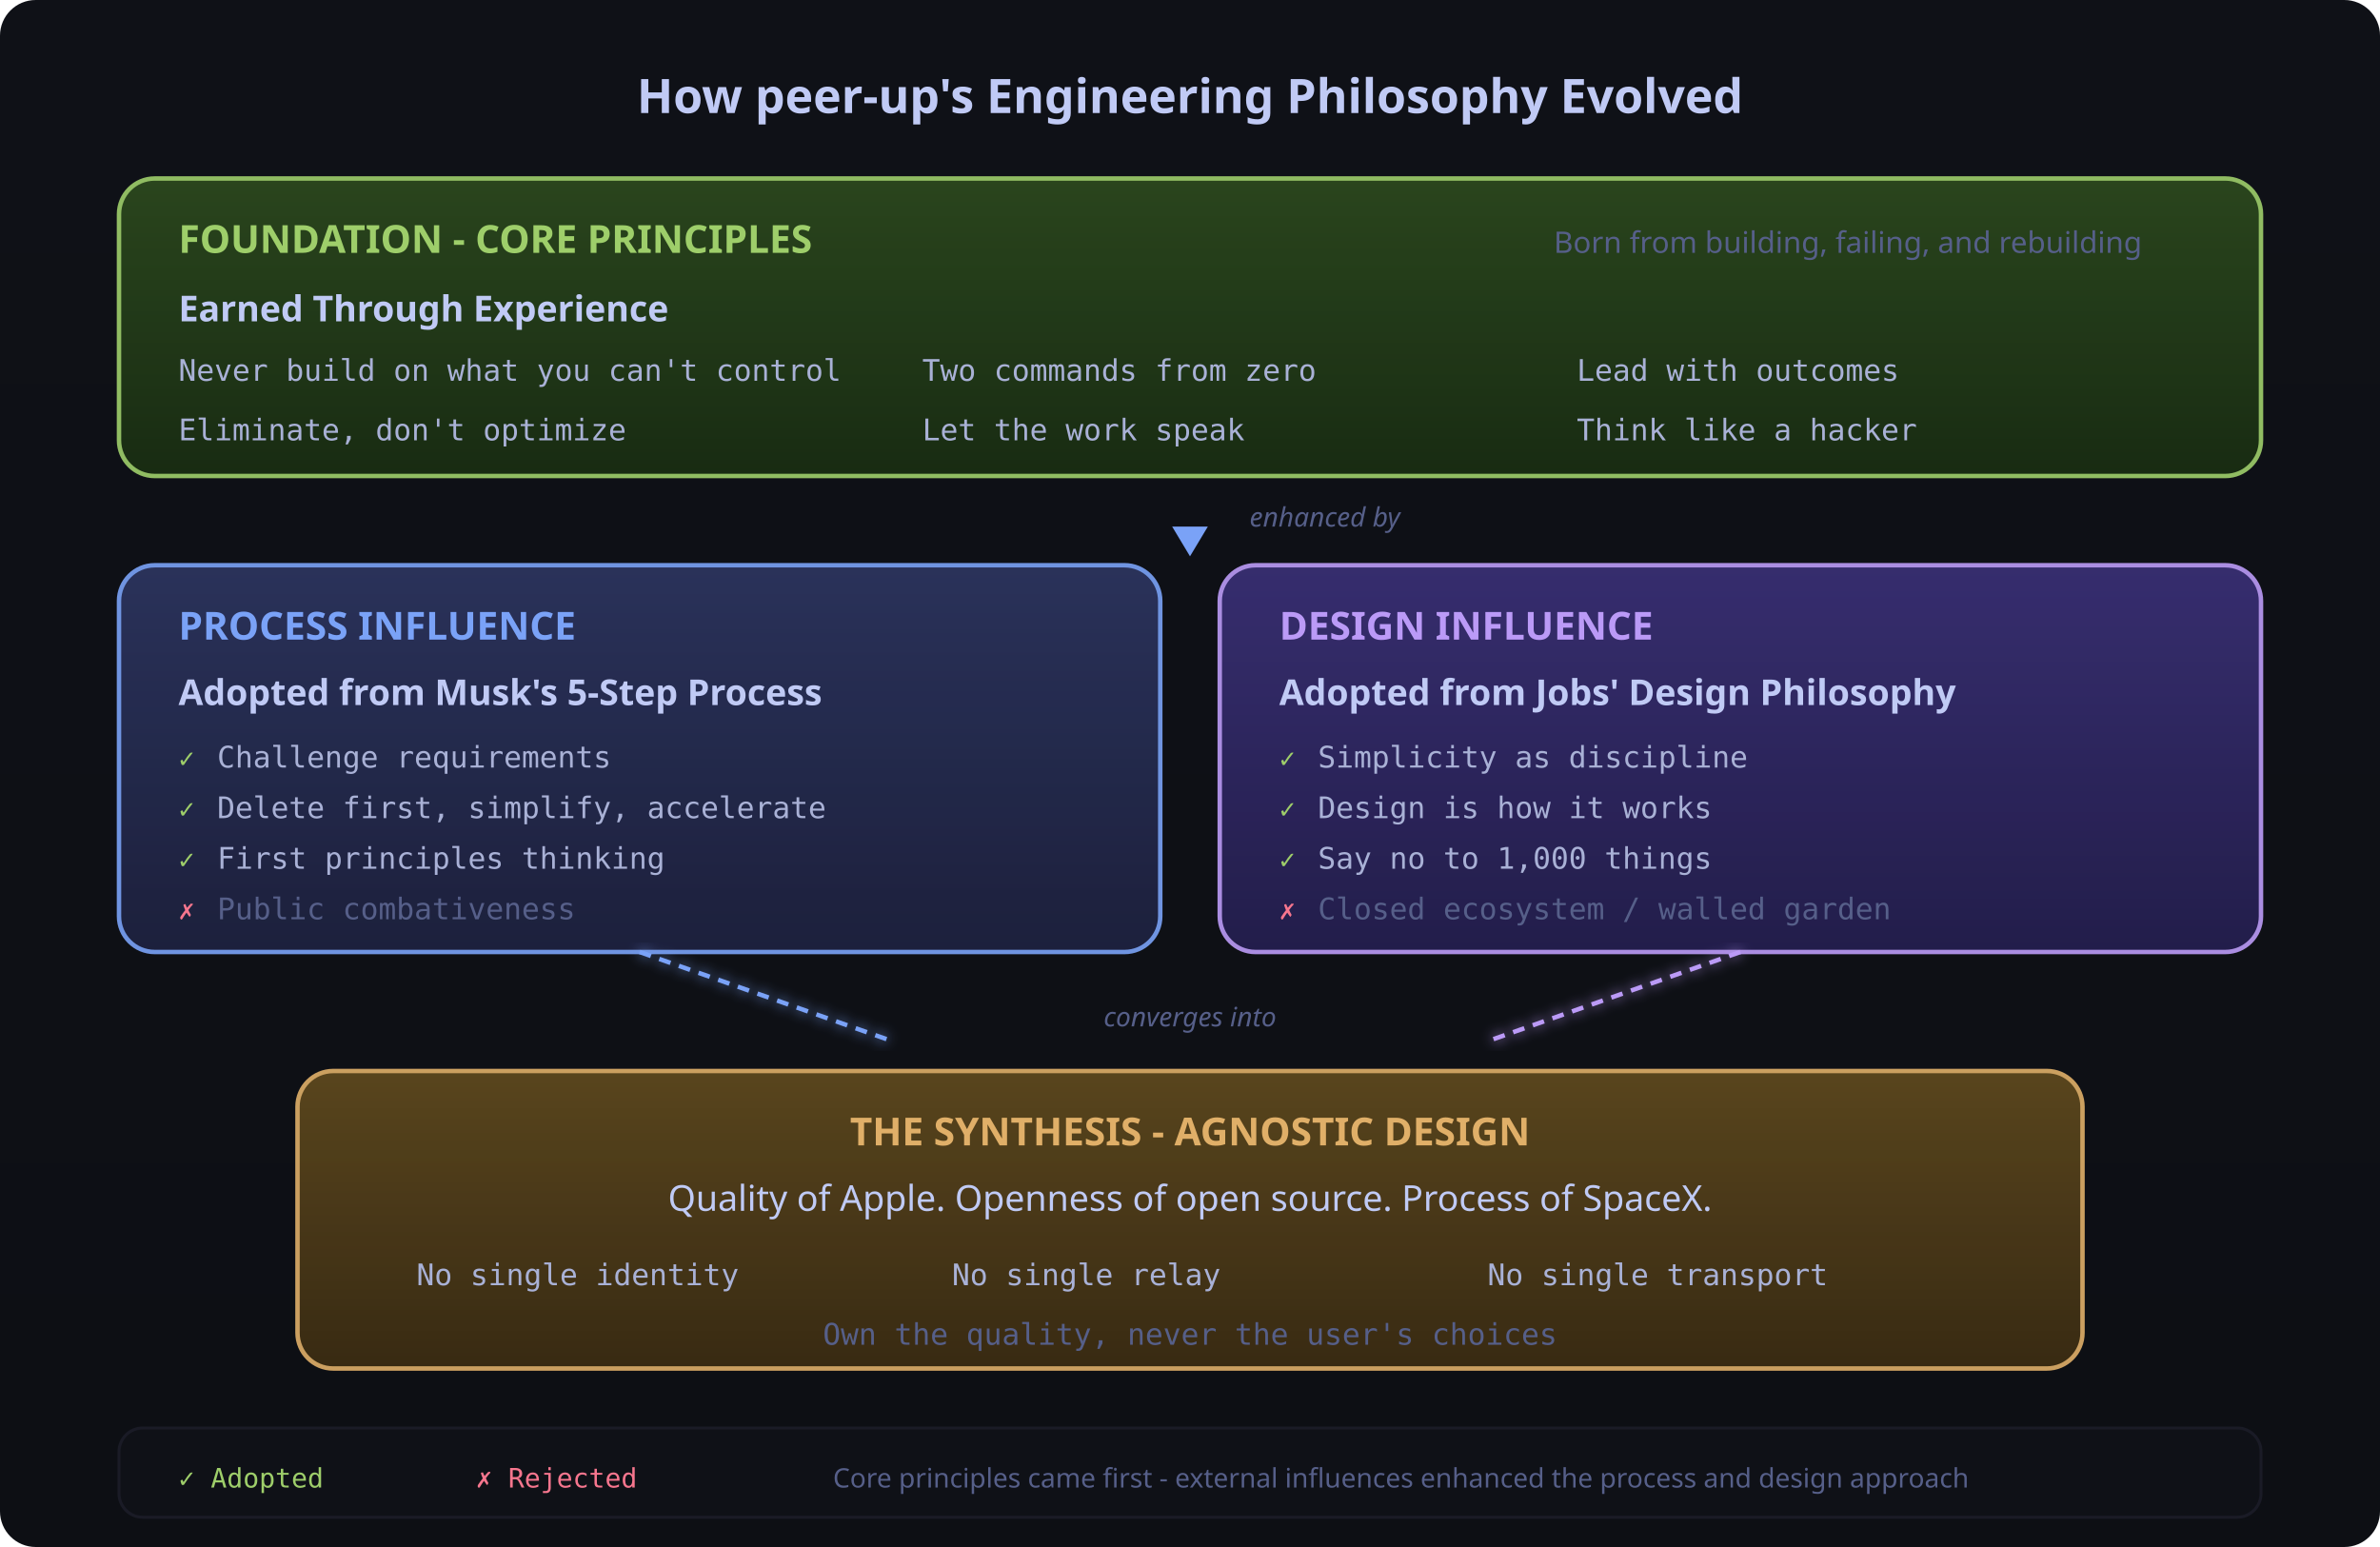
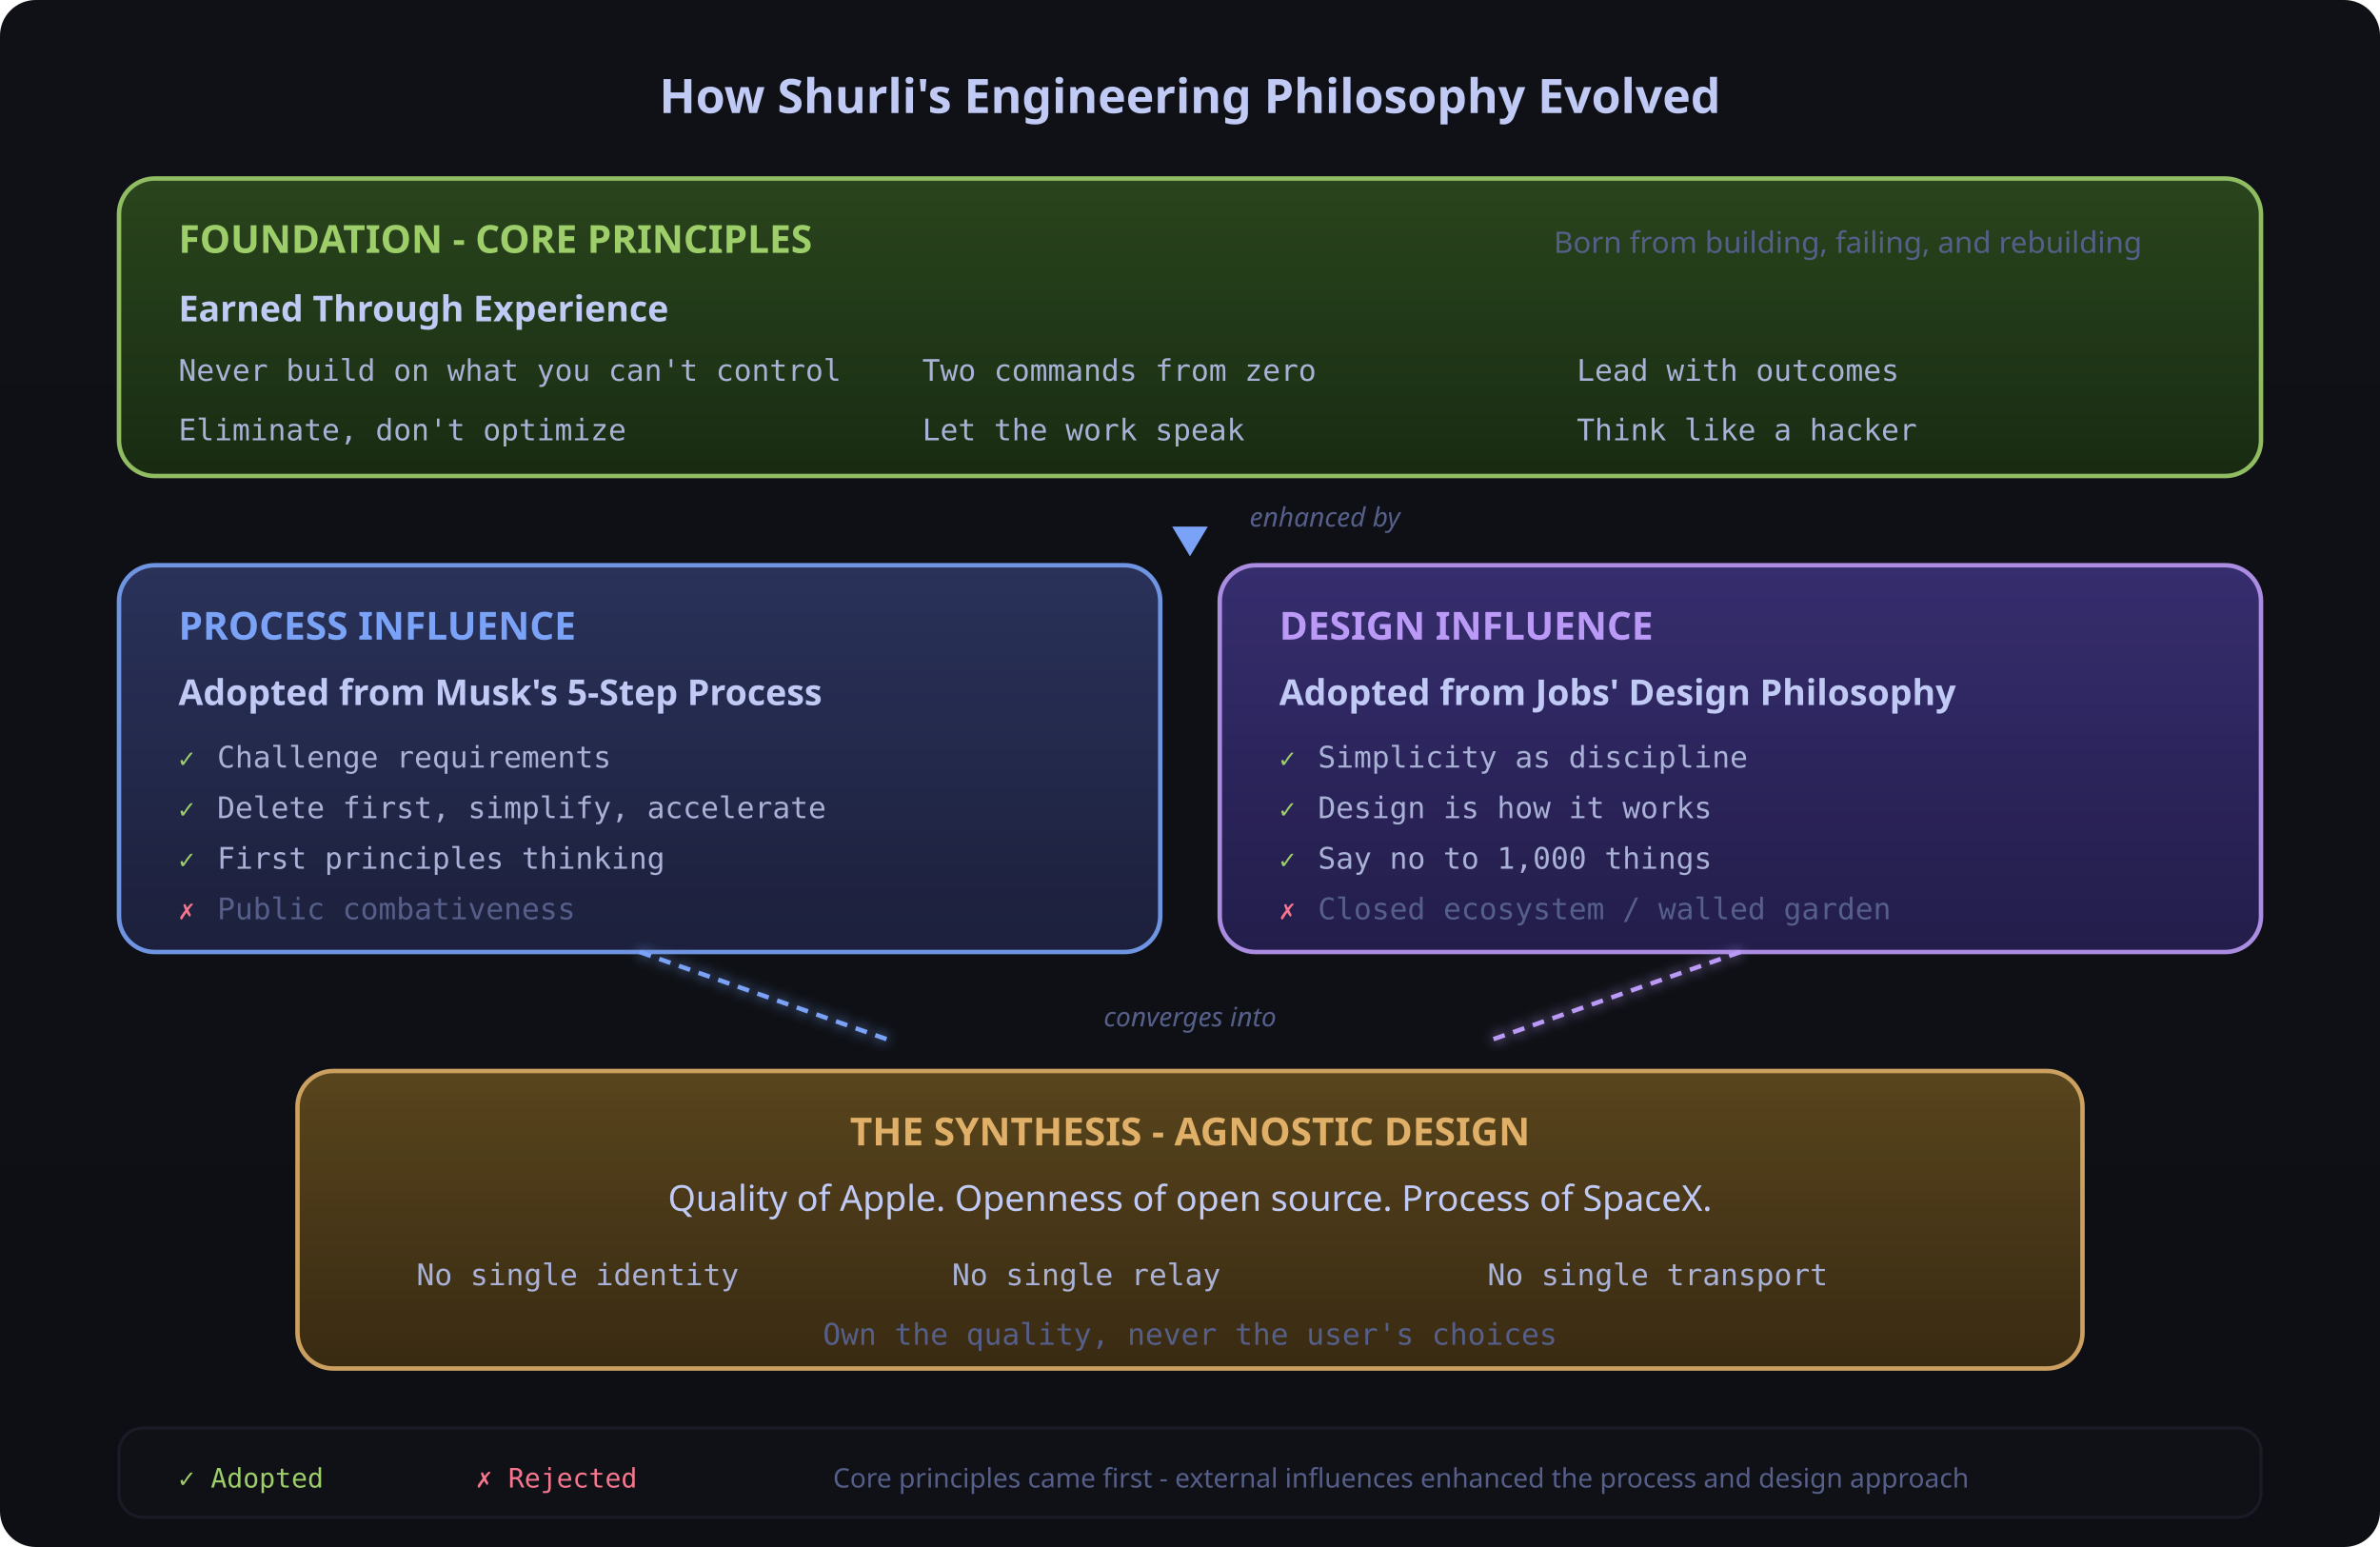
<svg xmlns="http://www.w3.org/2000/svg" viewBox="0 0 800 520">
  <defs>
    <linearGradient id="bgGrad" x1="0%" y1="0%" x2="0%" y2="100%">
      <stop offset="0%" style="stop-color:#0f1117" />
      <stop offset="100%" style="stop-color:#0d0f14" />
    </linearGradient>
    <linearGradient id="layer1Grad" x1="0%" y1="0%" x2="0%" y2="100%">
      <stop offset="0%" style="stop-color:#2d4a1e" />
      <stop offset="100%" style="stop-color:#1a2e12" />
    </linearGradient>
    <linearGradient id="layer2Grad" x1="0%" y1="0%" x2="0%" y2="100%">
      <stop offset="0%" style="stop-color:#2d3561" />
      <stop offset="100%" style="stop-color:#1e2140" />
    </linearGradient>
    <linearGradient id="layer3Grad" x1="0%" y1="0%" x2="0%" y2="100%">
      <stop offset="0%" style="stop-color:#3b3078" />
      <stop offset="100%" style="stop-color:#251e50" />
    </linearGradient>
    <linearGradient id="agnosticGrad" x1="0%" y1="0%" x2="0%" y2="100%">
      <stop offset="0%" style="stop-color:#614a1e" />
      <stop offset="100%" style="stop-color:#3d2e12" />
    </linearGradient>
    <filter id="glow">
      <feGaussianBlur stdDeviation="3" result="blur" />
      <feMerge>
        <feMergeNode in="blur" />
        <feMergeNode in="SourceGraphic" />
      </feMerge>
    </filter>
    <filter id="softGlow">
      <feGaussianBlur stdDeviation="2" result="blur" />
      <feMerge>
        <feMergeNode in="blur" />
        <feMergeNode in="SourceGraphic" />
      </feMerge>
    </filter>
  </defs>
  <rect width="800" height="520" fill="url(#bgGrad)" rx="12" />
-   <text x="400" y="38" text-anchor="middle" fill="#c0caf5" font-family="system-ui, sans-serif" font-size="16" font-weight="600">How peer-up's Engineering Philosophy Evolved</text>
+   <text x="400" y="38" text-anchor="middle" fill="#c0caf5" font-family="system-ui, sans-serif" font-size="16" font-weight="600">How Shurli's Engineering Philosophy Evolved</text>
  <rect x="40" y="60" width="720" height="100" rx="12" fill="url(#layer1Grad)" stroke="#9ece6a" stroke-width="1.5" opacity="0.9" />
  <text x="60" y="85" fill="#9ece6a" font-family="system-ui, sans-serif" font-size="13" font-weight="600">FOUNDATION - CORE PRINCIPLES</text>
  <text x="720" y="85" text-anchor="end" fill="#565f89" font-family="system-ui, sans-serif" font-size="10">Born from building, failing, and rebuilding</text>
  <text x="60" y="108" fill="#c0caf5" font-family="system-ui, sans-serif" font-size="12" font-weight="600">Earned Through Experience</text>
  <text x="60" y="128" fill="#a9b1d6" font-family="SF Mono, monospace" font-size="10">Never build on what you can't control</text>
  <text x="310" y="128" fill="#a9b1d6" font-family="SF Mono, monospace" font-size="10">Two commands from zero</text>
  <text x="530" y="128" fill="#a9b1d6" font-family="SF Mono, monospace" font-size="10">Lead with outcomes</text>
  <text x="60" y="148" fill="#a9b1d6" font-family="SF Mono, monospace" font-size="10">Eliminate, don't optimize</text>
  <text x="310" y="148" fill="#a9b1d6" font-family="SF Mono, monospace" font-size="10">Let the work speak</text>
  <text x="530" y="148" fill="#a9b1d6" font-family="SF Mono, monospace" font-size="10">Think like a hacker</text>
  <line x1="400" y1="160" x2="400" y2="180" stroke="#7aa2f7" stroke-width="1.5" filter="url(#softGlow)" />
  <polygon points="394,177 400,187 406,177" fill="#7aa2f7" />
  <text x="420" y="177" fill="#565f89" font-family="system-ui, sans-serif" font-size="9" font-style="italic">enhanced by</text>
  <rect x="40" y="190" width="350" height="130" rx="12" fill="url(#layer2Grad)" stroke="#7aa2f7" stroke-width="1.5" opacity="0.9" />
  <text x="60" y="215" fill="#7aa2f7" font-family="system-ui, sans-serif" font-size="13" font-weight="600">PROCESS INFLUENCE</text>
  <text x="60" y="237" fill="#c0caf5" font-family="system-ui, sans-serif" font-size="12" font-weight="600">Adopted from Musk's 5-Step Process</text>
  <text x="60" y="258" fill="#9ece6a" font-family="SF Mono, monospace" font-size="9">✓</text>
  <text x="73" y="258" fill="#a9b1d6" font-family="SF Mono, monospace" font-size="10">Challenge requirements</text>
  <text x="60" y="275" fill="#9ece6a" font-family="SF Mono, monospace" font-size="9">✓</text>
  <text x="73" y="275" fill="#a9b1d6" font-family="SF Mono, monospace" font-size="10">Delete first, simplify, accelerate</text>
  <text x="60" y="292" fill="#9ece6a" font-family="SF Mono, monospace" font-size="9">✓</text>
  <text x="73" y="292" fill="#a9b1d6" font-family="SF Mono, monospace" font-size="10">First principles thinking</text>
  <text x="60" y="309" fill="#f7768e" font-family="SF Mono, monospace" font-size="9">✗</text>
  <text x="73" y="309" fill="#565f89" font-family="SF Mono, monospace" font-size="10">Public combativeness</text>
  <rect x="410" y="190" width="350" height="130" rx="12" fill="url(#layer3Grad)" stroke="#bb9af7" stroke-width="1.5" opacity="0.9" />
  <text x="430" y="215" fill="#bb9af7" font-family="system-ui, sans-serif" font-size="13" font-weight="600">DESIGN INFLUENCE</text>
  <text x="430" y="237" fill="#c0caf5" font-family="system-ui, sans-serif" font-size="12" font-weight="600">Adopted from Jobs' Design Philosophy</text>
  <text x="430" y="258" fill="#9ece6a" font-family="SF Mono, monospace" font-size="9">✓</text>
  <text x="443" y="258" fill="#a9b1d6" font-family="SF Mono, monospace" font-size="10">Simplicity as discipline</text>
  <text x="430" y="275" fill="#9ece6a" font-family="SF Mono, monospace" font-size="9">✓</text>
  <text x="443" y="275" fill="#a9b1d6" font-family="SF Mono, monospace" font-size="10">Design is how it works</text>
  <text x="430" y="292" fill="#9ece6a" font-family="SF Mono, monospace" font-size="9">✓</text>
  <text x="443" y="292" fill="#a9b1d6" font-family="SF Mono, monospace" font-size="10">Say no to 1,000 things</text>
  <text x="430" y="309" fill="#f7768e" font-family="SF Mono, monospace" font-size="9">✗</text>
  <text x="443" y="309" fill="#565f89" font-family="SF Mono, monospace" font-size="10">Closed ecosystem / walled garden</text>
  <line x1="215" y1="320" x2="300" y2="350" stroke="#7aa2f7" stroke-width="1.5" stroke-dasharray="4,3" filter="url(#softGlow)" />
  <line x1="585" y1="320" x2="500" y2="350" stroke="#bb9af7" stroke-width="1.5" stroke-dasharray="4,3" filter="url(#softGlow)" />
  <text x="400" y="345" text-anchor="middle" fill="#565f89" font-family="system-ui, sans-serif" font-size="9" font-style="italic">converges into</text>
  <rect x="100" y="360" width="600" height="100" rx="12" fill="url(#agnosticGrad)" stroke="#e0af68" stroke-width="1.5" opacity="0.9" />
  <text x="400" y="385" text-anchor="middle" fill="#e0af68" font-family="system-ui, sans-serif" font-size="13" font-weight="600">THE SYNTHESIS - AGNOSTIC DESIGN</text>
  <text x="400" y="407" text-anchor="middle" fill="#c0caf5" font-family="system-ui, sans-serif" font-size="12">Quality of Apple. Openness of open source. Process of SpaceX.</text>
  <text x="140" y="432" fill="#a9b1d6" font-family="SF Mono, monospace" font-size="10">No single identity</text>
  <text x="320" y="432" fill="#a9b1d6" font-family="SF Mono, monospace" font-size="10">No single relay</text>
  <text x="500" y="432" fill="#a9b1d6" font-family="SF Mono, monospace" font-size="10">No single transport</text>
  <text x="400" y="452" text-anchor="middle" fill="#565f89" font-family="SF Mono, monospace" font-size="10">Own the quality, never the user's choices</text>
  <rect x="40" y="480" width="720" height="30" rx="8" fill="#0f1117" stroke="#1a1b26" stroke-width="1" />
  <text x="60" y="500" fill="#9ece6a" font-family="SF Mono, monospace" font-size="9">✓ Adopted</text>
  <text x="160" y="500" fill="#f7768e" font-family="SF Mono, monospace" font-size="9">✗ Rejected</text>
  <text x="280" y="500" fill="#565f89" font-family="system-ui, sans-serif" font-size="9">Core principles came first - external influences enhanced the process and design approach</text>
</svg>
